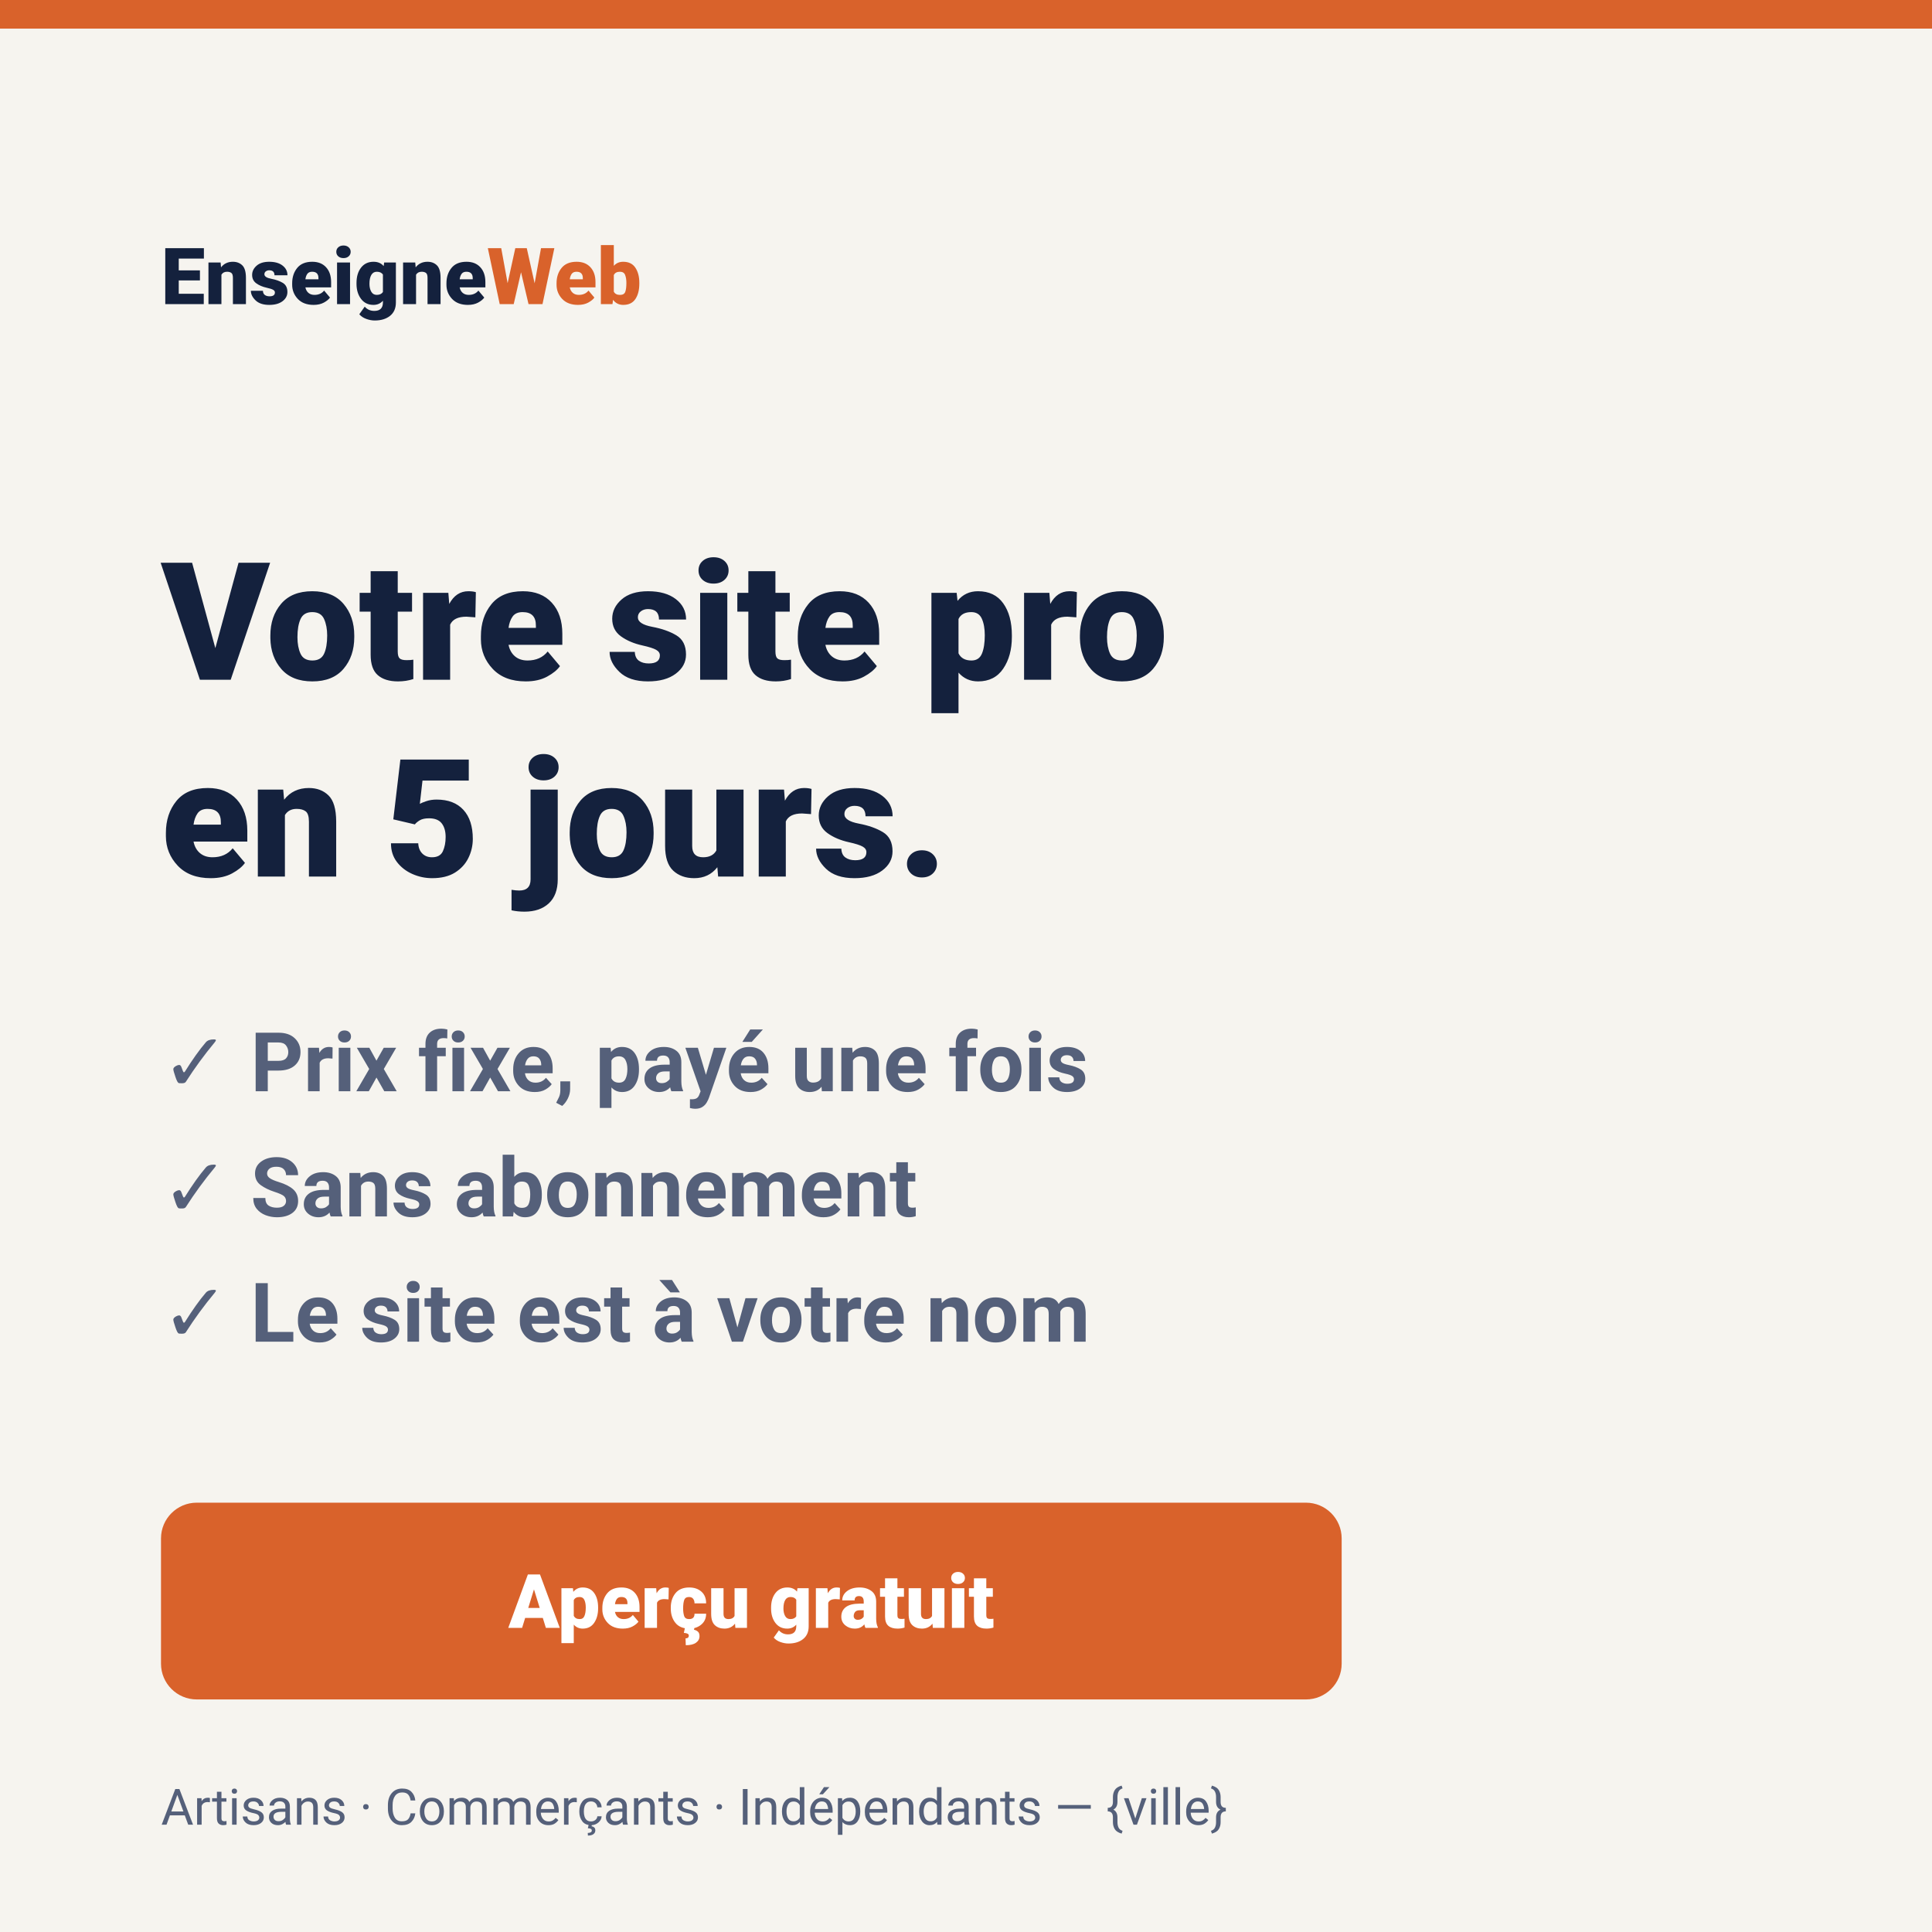
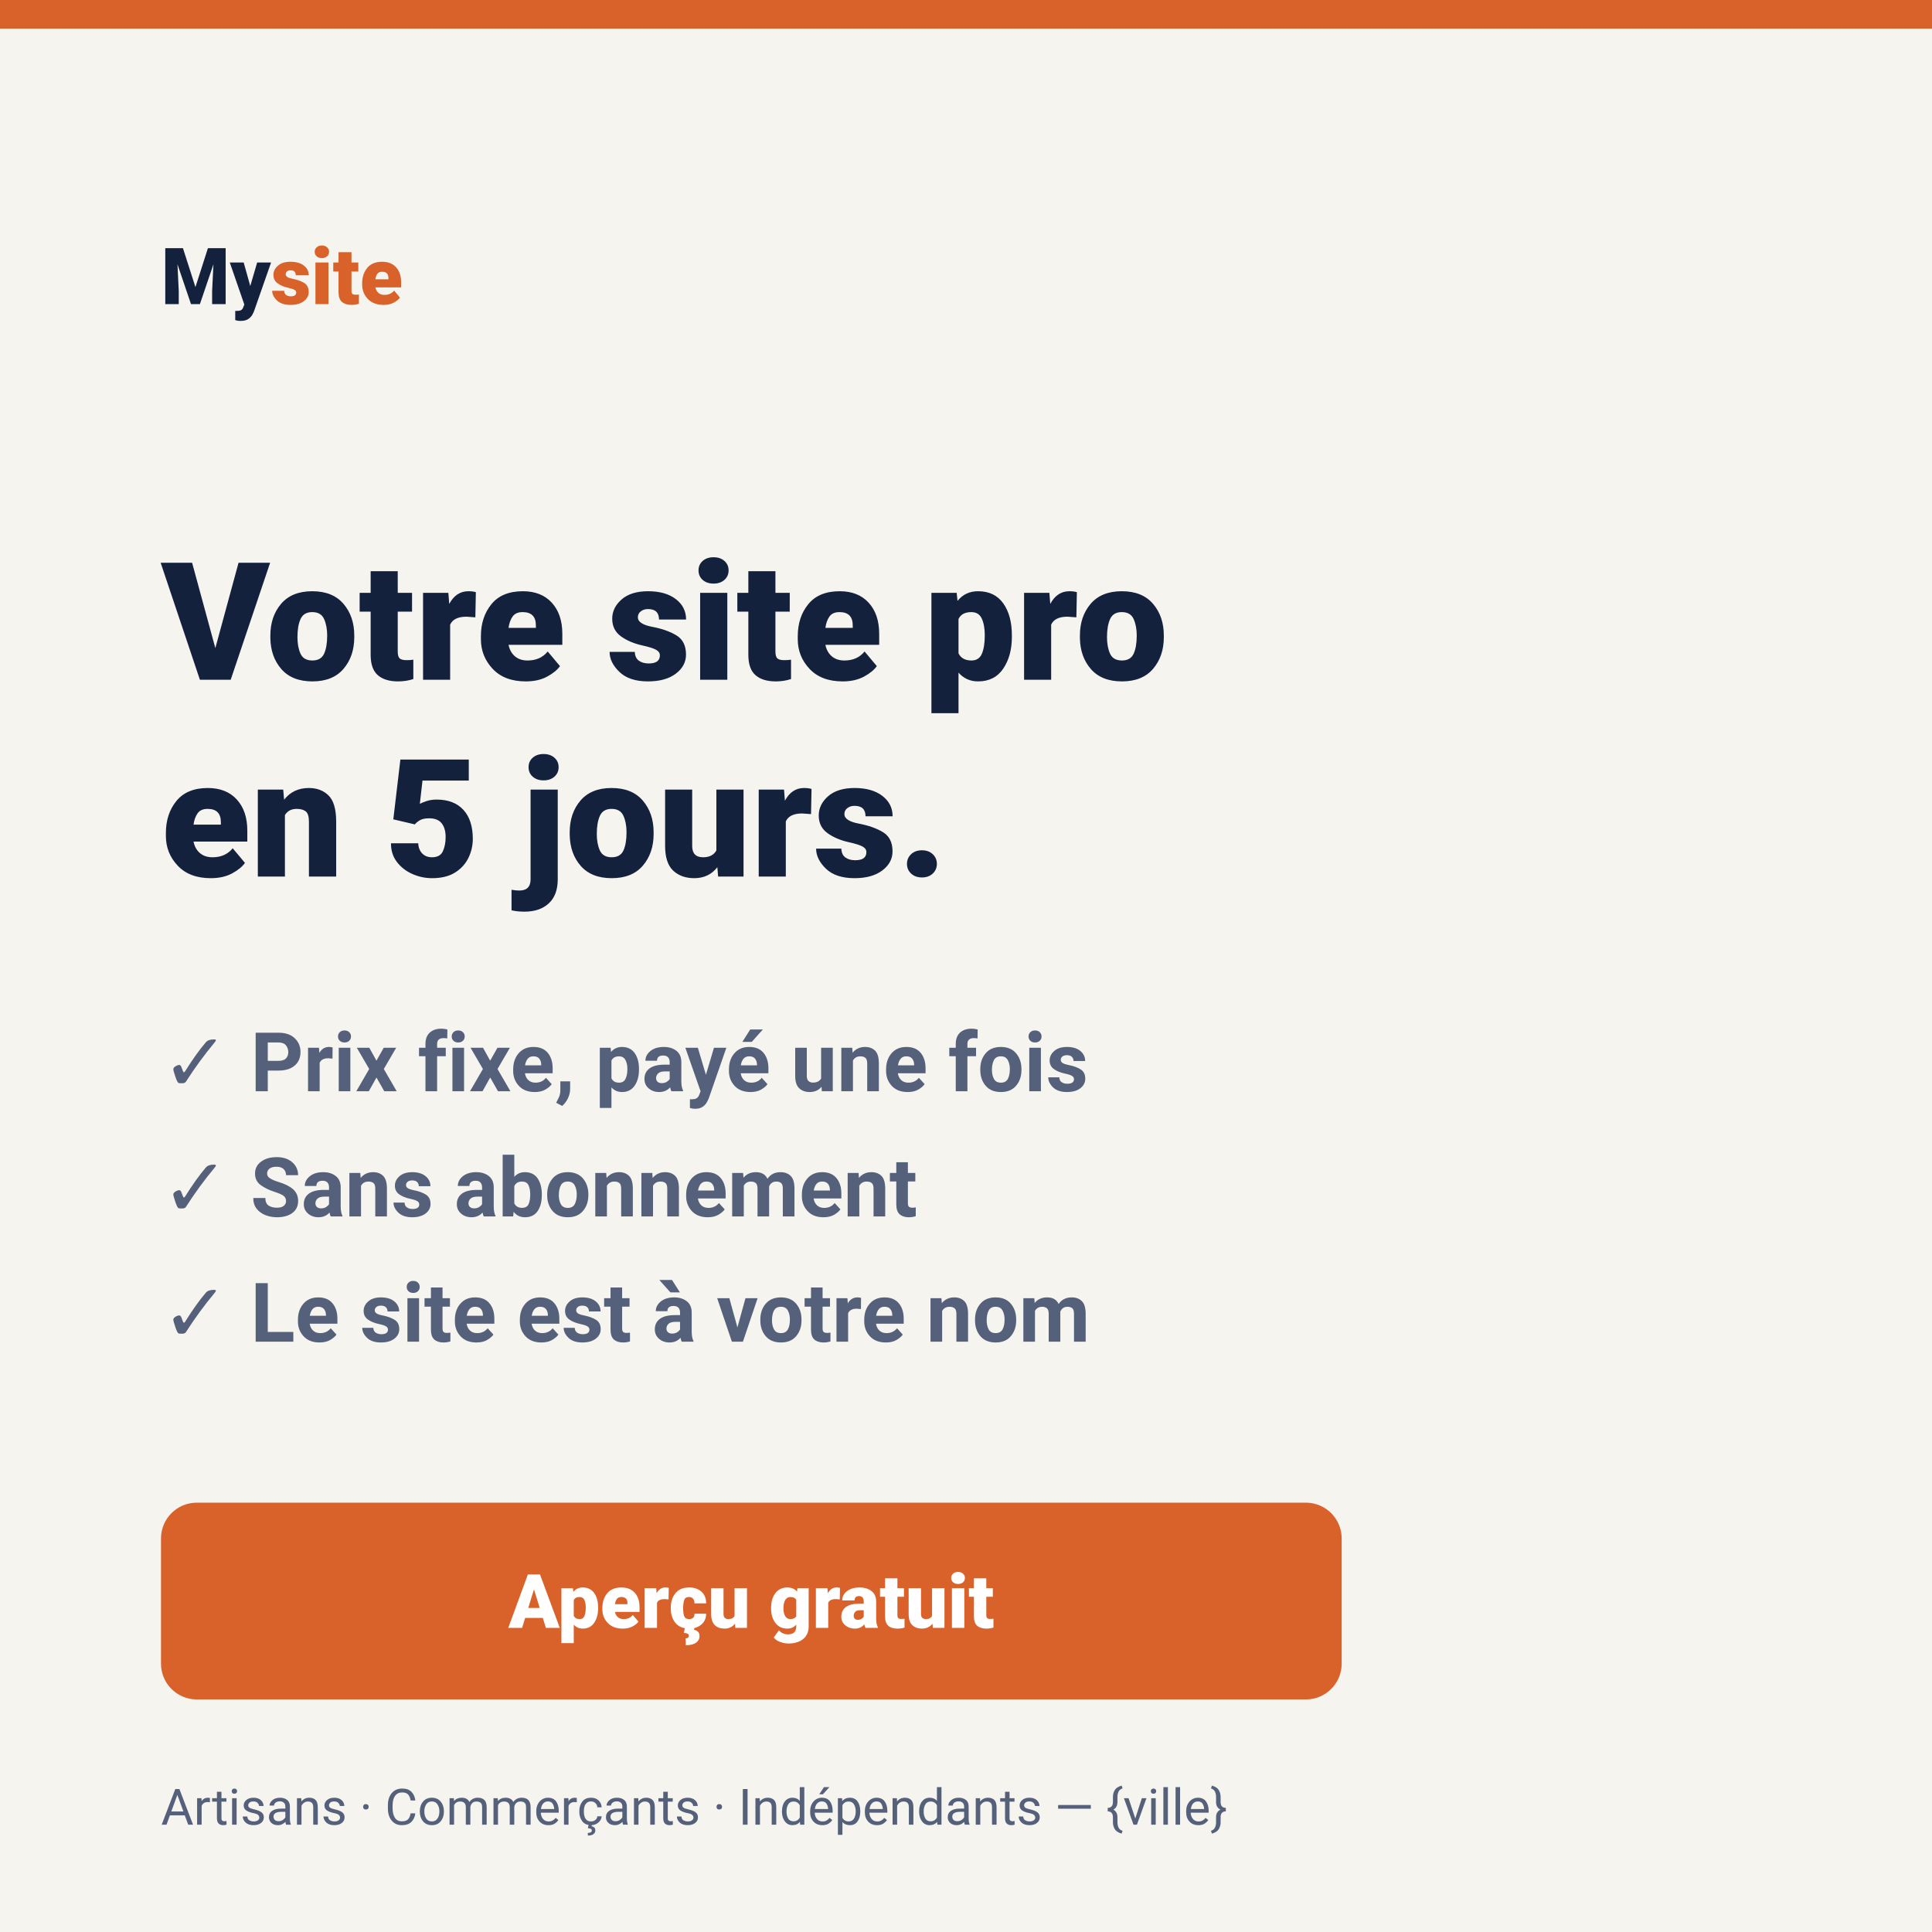
<svg xmlns="http://www.w3.org/2000/svg" width="1080" height="1080" viewBox="0 0 1080 1080">
  <rect width="1080" height="1080" fill="#f6f4ef" />
  <rect x="0" y="0" width="1080" height="16" fill="#d9622b" />
-   <text x="90" y="170" font-family="Segoe UI, Roboto, Arial, sans-serif" font-size="44" font-weight="800" fill="#14213d">Enseigne<tspan fill="#d9622b">Web</tspan>
+   <text x="90" y="170" font-family="Segoe UI, Roboto, Arial, sans-serif" font-size="44" font-weight="800" fill="#14213d">My<tspan fill="#d9622b">site</tspan>
  </text>
  <text font-family="Segoe UI, Roboto, Arial, sans-serif" font-size="92" font-weight="800" fill="#14213d">
    <tspan x="90" y="380">Votre site pro</tspan>
    <tspan x="90" y="490">en 5 jours.</tspan>
  </text>
  <text font-family="Segoe UI, Roboto, Arial, sans-serif" font-size="46" font-weight="600" fill="#55607a">
    <tspan x="90" y="610">✓ Prix fixe, payé une fois</tspan>
    <tspan x="90" y="680">✓ Sans abonnement</tspan>
    <tspan x="90" y="750">✓ Le site est à votre nom</tspan>
  </text>
  <rect x="90" y="840" width="660" height="110" rx="20" fill="#d9622b" />
  <text x="420" y="910" text-anchor="middle" font-family="Segoe UI, Roboto, Arial, sans-serif" font-size="42" font-weight="800" fill="#ffffff">Aperçu gratuit</text>
  <text x="90" y="1020" font-family="Segoe UI, Roboto, Arial, sans-serif" font-size="28" fill="#55607a">Artisans · Commerçants · Indépendants — {ville}</text>
</svg>
